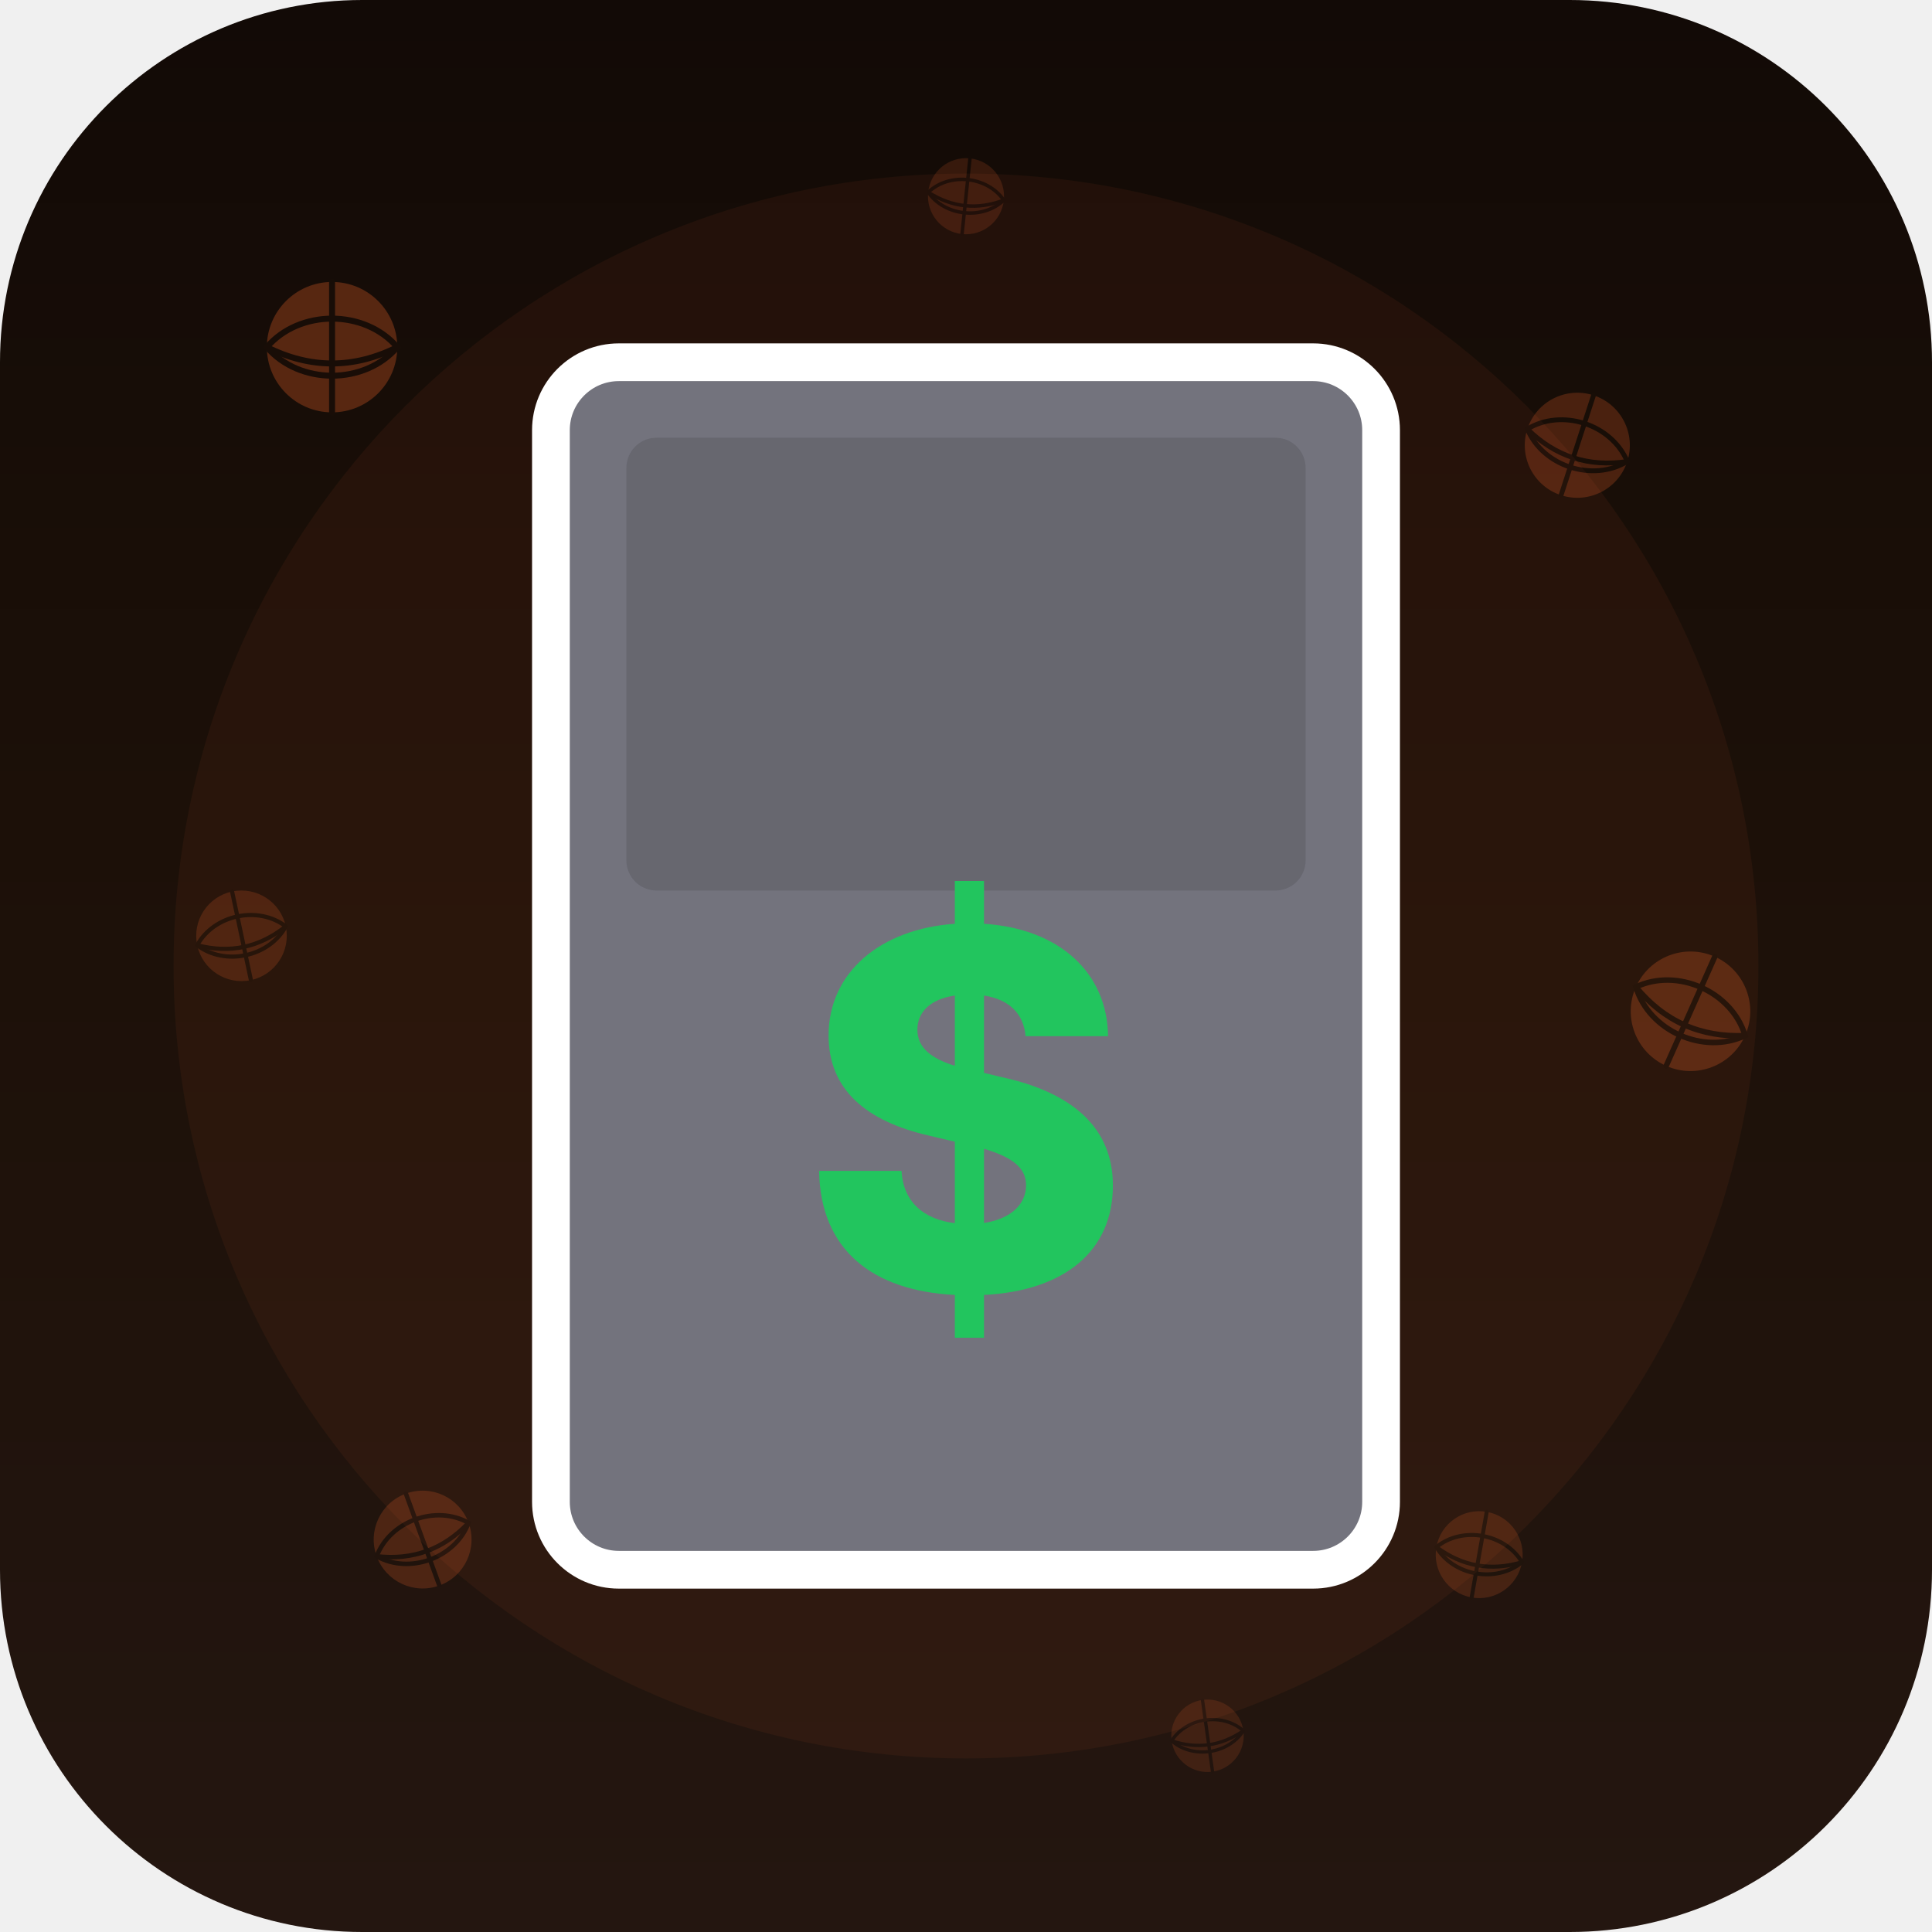
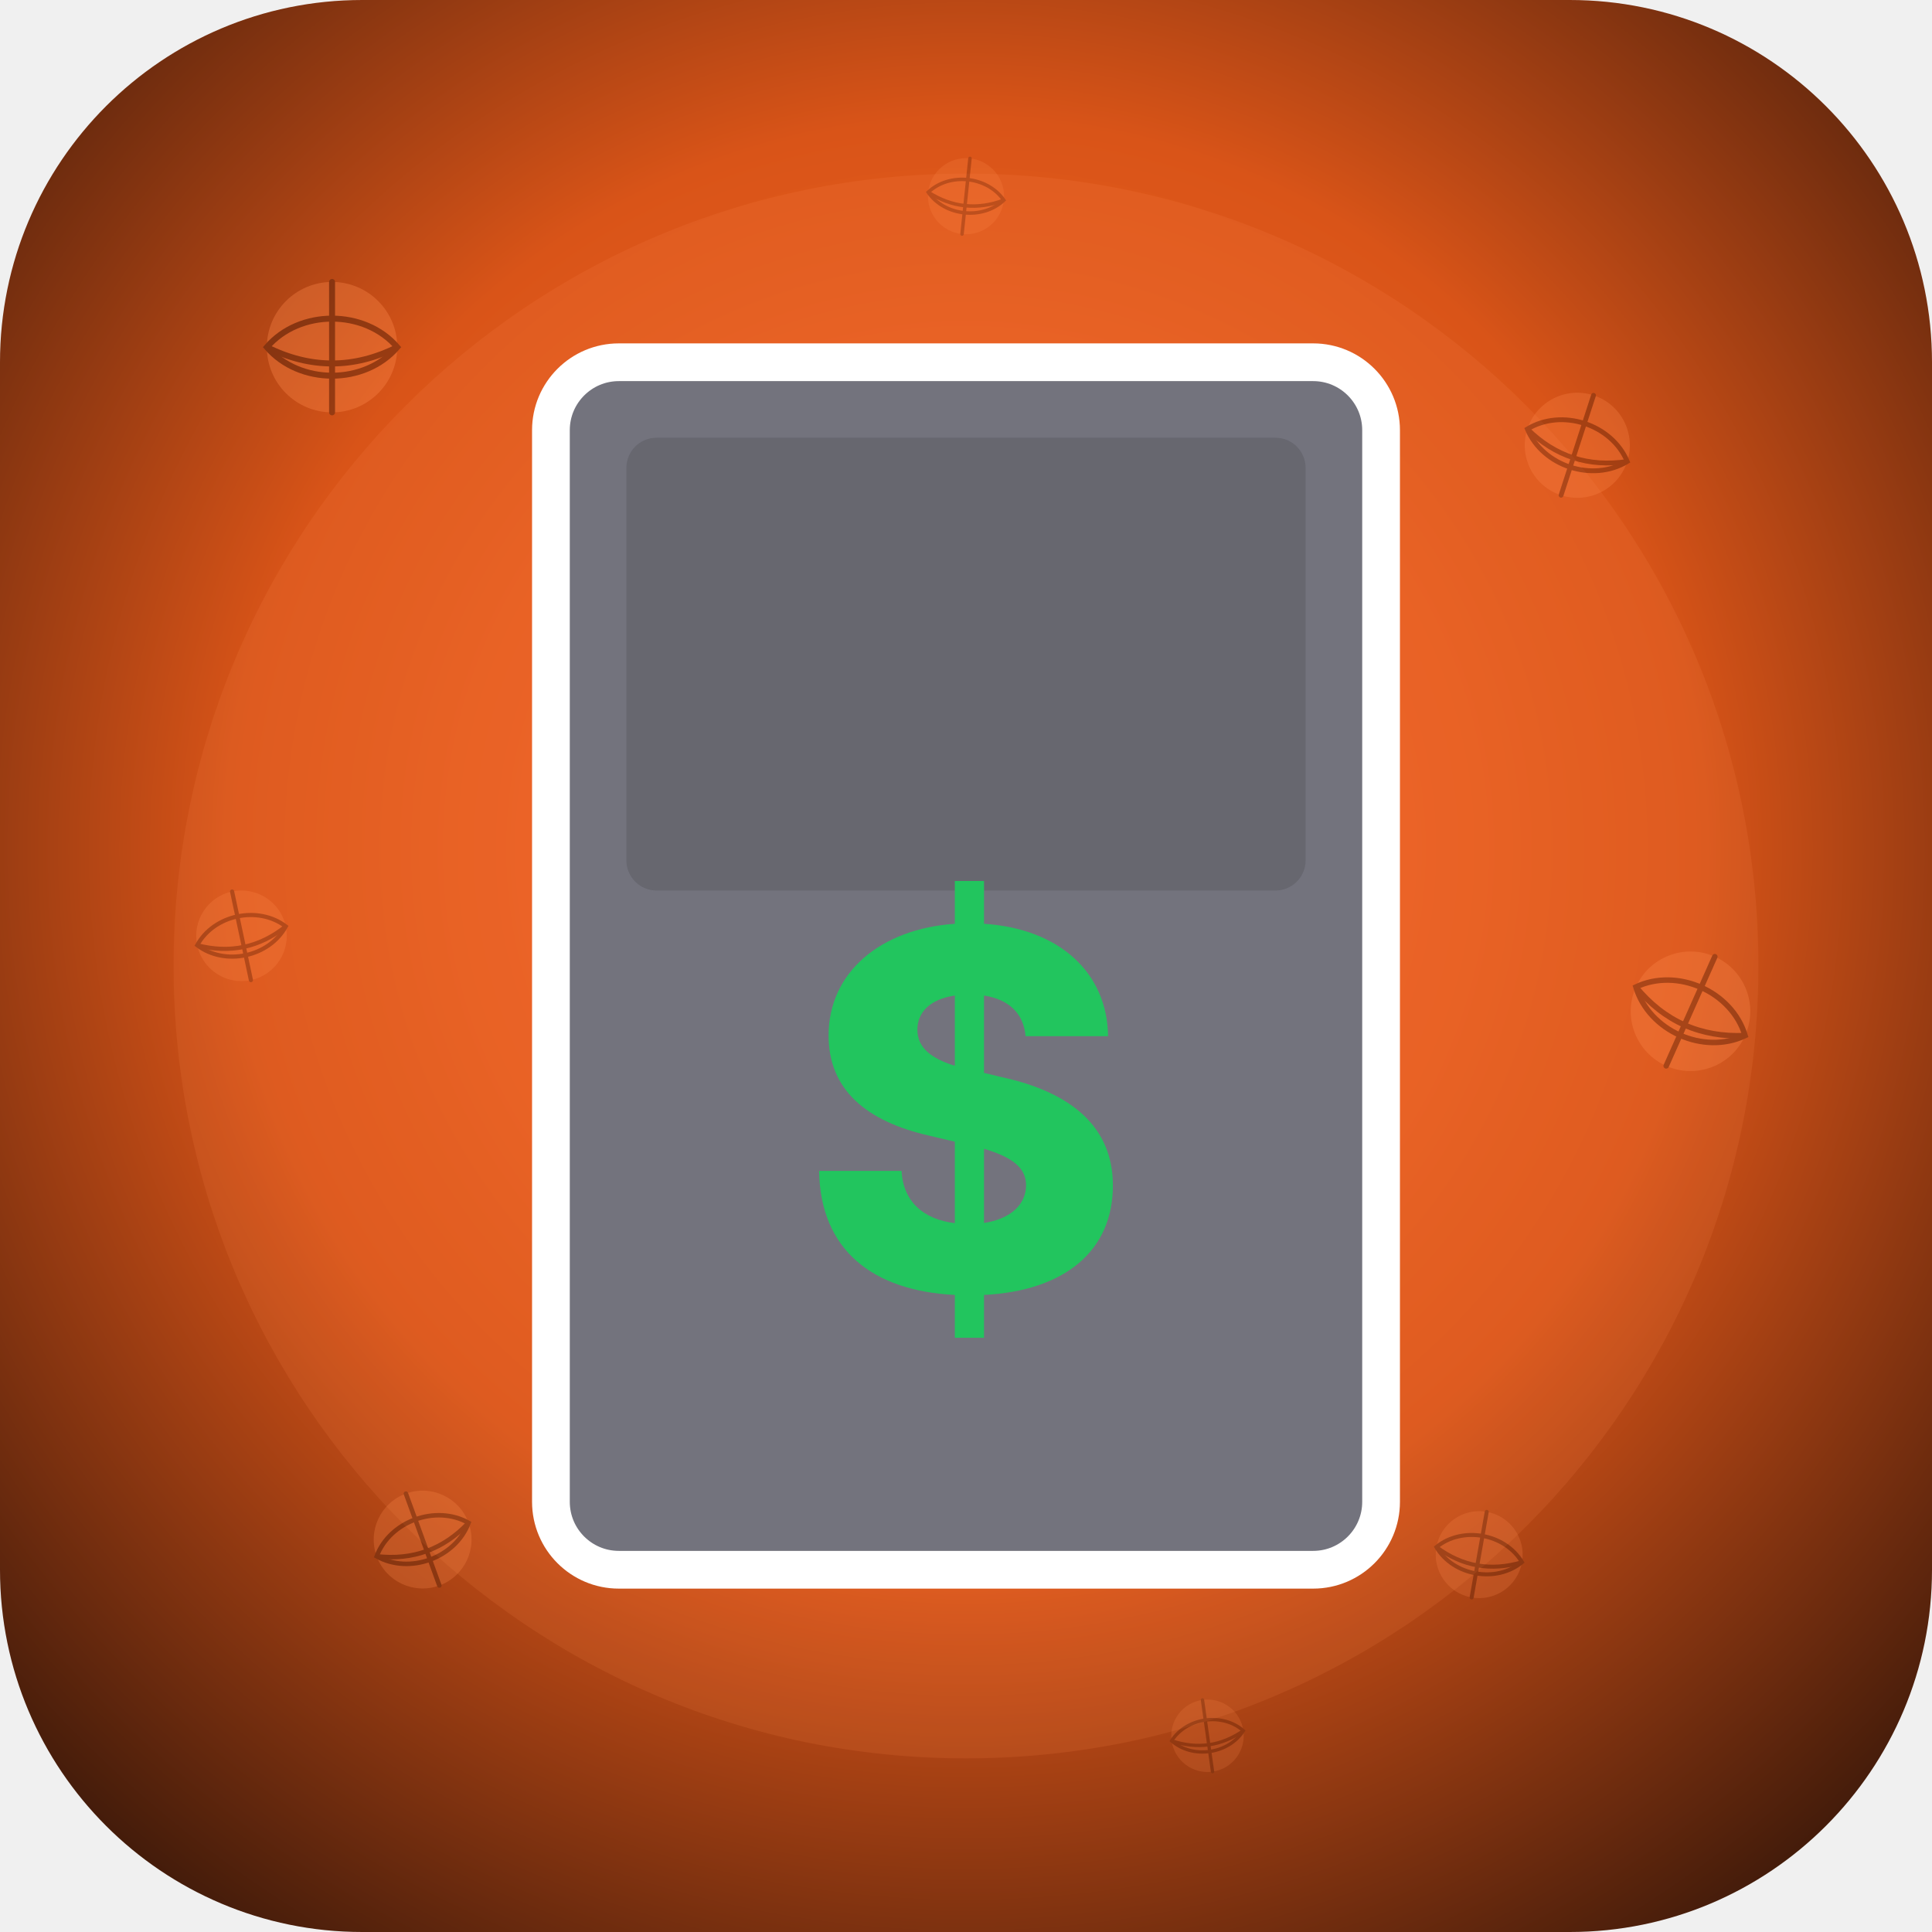
<svg xmlns="http://www.w3.org/2000/svg" viewBox="0 0 512 512" fill="none">
  <defs>
-     <linearGradient id="bg" x1="0" y1="0" x2="0" y2="512" gradientUnits="userSpaceOnUse">
-       <stop offset="0%" stop-color="#120a06" />
-       <stop offset="42%" stop-color="#1c1008" />
-       <stop offset="100%" stop-color="#241610" />
-     </linearGradient>
+     <radialGradient id="bg" cx="50%" cy="44%" r="72%" gradientUnits="objectBoundingBox">
+       <stop offset="0%" stop-color="#ff6b2c" />
+       <stop offset="52%" stop-color="#d95418" />
+       <stop offset="100%" stop-color="#2a1208" />
+     </radialGradient>
    <g id="basketball">
-       <circle cx="0" cy="0" r="24" fill="#ff6b2c" />
-       <path d="M0 -24V24" stroke="#1c1008" stroke-width="2.2" stroke-linecap="round" />
-       <path d="M-24 0C-12 -14 12 -14 24 0C12 14 -12 14 -24 0Z" stroke="#1c1008" stroke-width="2.2" fill="none" />
-       <path d="M-24 0C-8 8 8 8 24 0" stroke="#1c1008" stroke-width="2.2" fill="none" />
+       <circle cx="0" cy="0" r="24" fill="#ff8a4d" />
+       <path d="M0 -24V24" stroke="#2a1208" stroke-width="2.2" stroke-linecap="round" />
+       <path d="M-24 0C-12 -14 12 -14 24 0C12 14 -12 14 -24 0Z" stroke="#2a1208" stroke-width="2.2" fill="none" />
+       <path d="M-24 0C-8 8 8 8 24 0" stroke="#2a1208" stroke-width="2.2" fill="none" />
    </g>
  </defs>
  <rect width="512" height="512" rx="96" fill="url(#bg)" />
-   <circle cx="256" cy="256" r="210" fill="#ff6b2c" opacity="0.06" />
-   <use href="#basketball" transform="translate(88 92) scale(0.72)" opacity="0.28" />
-   <use href="#basketball" transform="translate(418 118) scale(0.58) rotate(18)" opacity="0.22" />
-   <use href="#basketball" transform="translate(64 248) scale(0.5) rotate(-12)" opacity="0.18" />
-   <use href="#basketball" transform="translate(448 268) scale(0.66) rotate(24)" opacity="0.24" />
-   <use href="#basketball" transform="translate(112 408) scale(0.54) rotate(-20)" opacity="0.2" />
-   <use href="#basketball" transform="translate(392 412) scale(0.48) rotate(10)" opacity="0.17" />
-   <use href="#basketball" transform="translate(256 52) scale(0.42) rotate(6)" opacity="0.15" />
-   <use href="#basketball" transform="translate(320 460) scale(0.4) rotate(-8)" opacity="0.14" />
+   <circle cx="256" cy="256" r="210" fill="#ff8a4d" opacity="0.14" />
+   <use href="#basketball" transform="translate(88 92) scale(0.72)" opacity="0.34" />
+   <use href="#basketball" transform="translate(418 118) scale(0.58) rotate(18)" opacity="0.28" />
+   <use href="#basketball" transform="translate(64 248) scale(0.5) rotate(-12)" opacity="0.24" />
+   <use href="#basketball" transform="translate(448 268) scale(0.66) rotate(24)" opacity="0.3" />
+   <use href="#basketball" transform="translate(112 408) scale(0.54) rotate(-20)" opacity="0.26" />
+   <use href="#basketball" transform="translate(392 412) scale(0.48) rotate(10)" opacity="0.22" />
+   <use href="#basketball" transform="translate(256 52) scale(0.42) rotate(6)" opacity="0.2" />
+   <use href="#basketball" transform="translate(320 460) scale(0.4) rotate(-8)" opacity="0.18" />
  <rect x="146" y="96" width="220" height="320" rx="18" fill="#73737d" stroke="#ffffff" stroke-width="10" />
  <rect x="166" y="116" width="180" height="120" rx="8" fill="#5c5c64" opacity="0.55" />
  <text x="256" y="292" text-anchor="middle" dominant-baseline="middle" font-family="system-ui, -apple-system, 'Segoe UI', sans-serif" font-size="132" font-weight="800" fill="#22c55e">$</text>
</svg>
